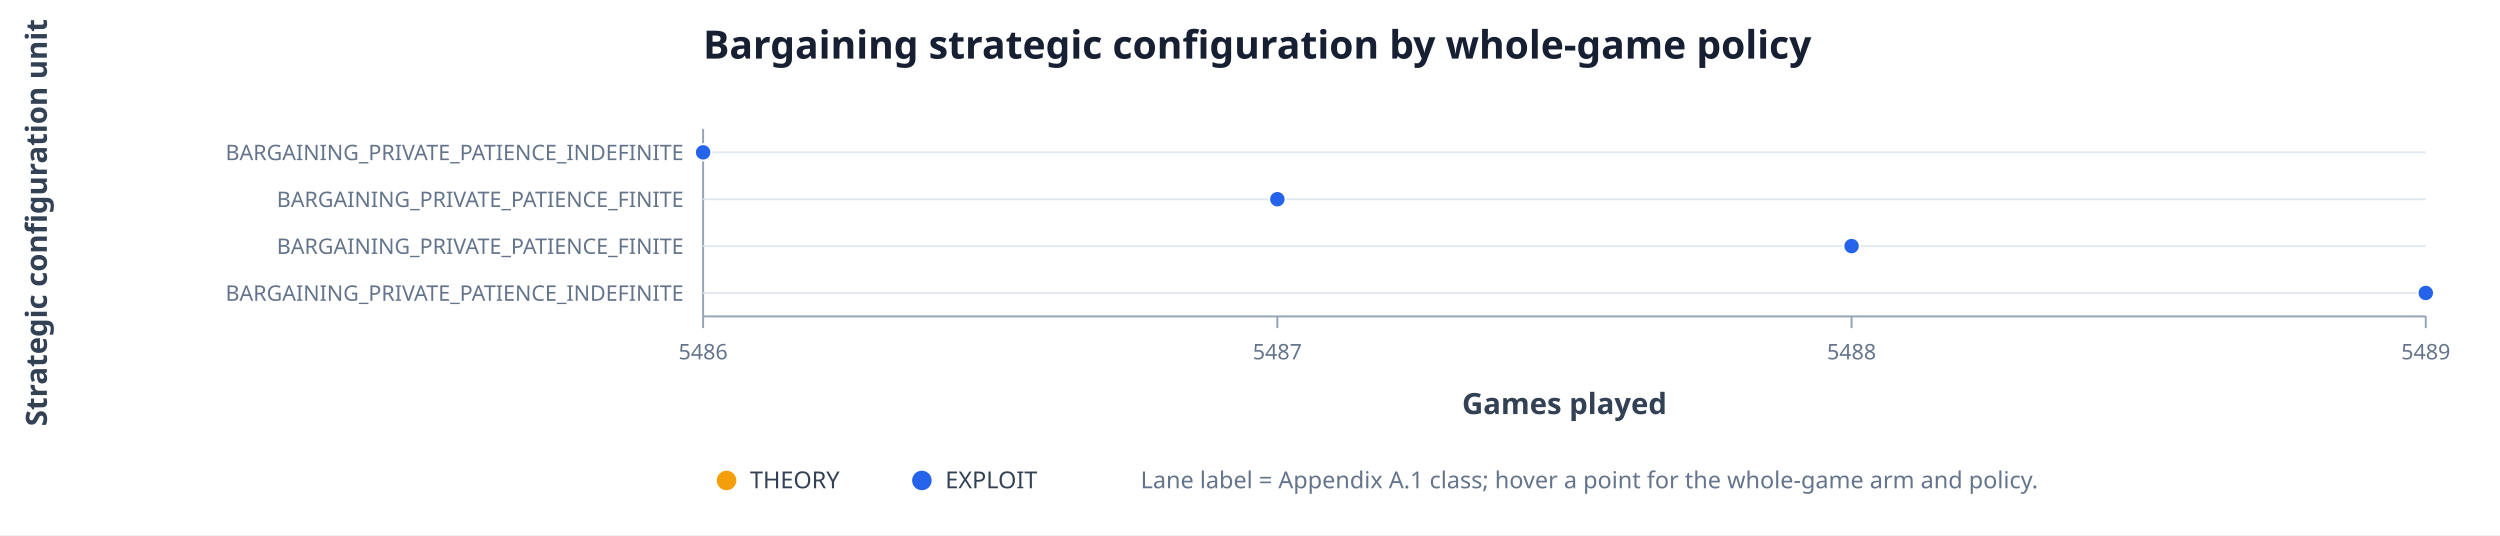
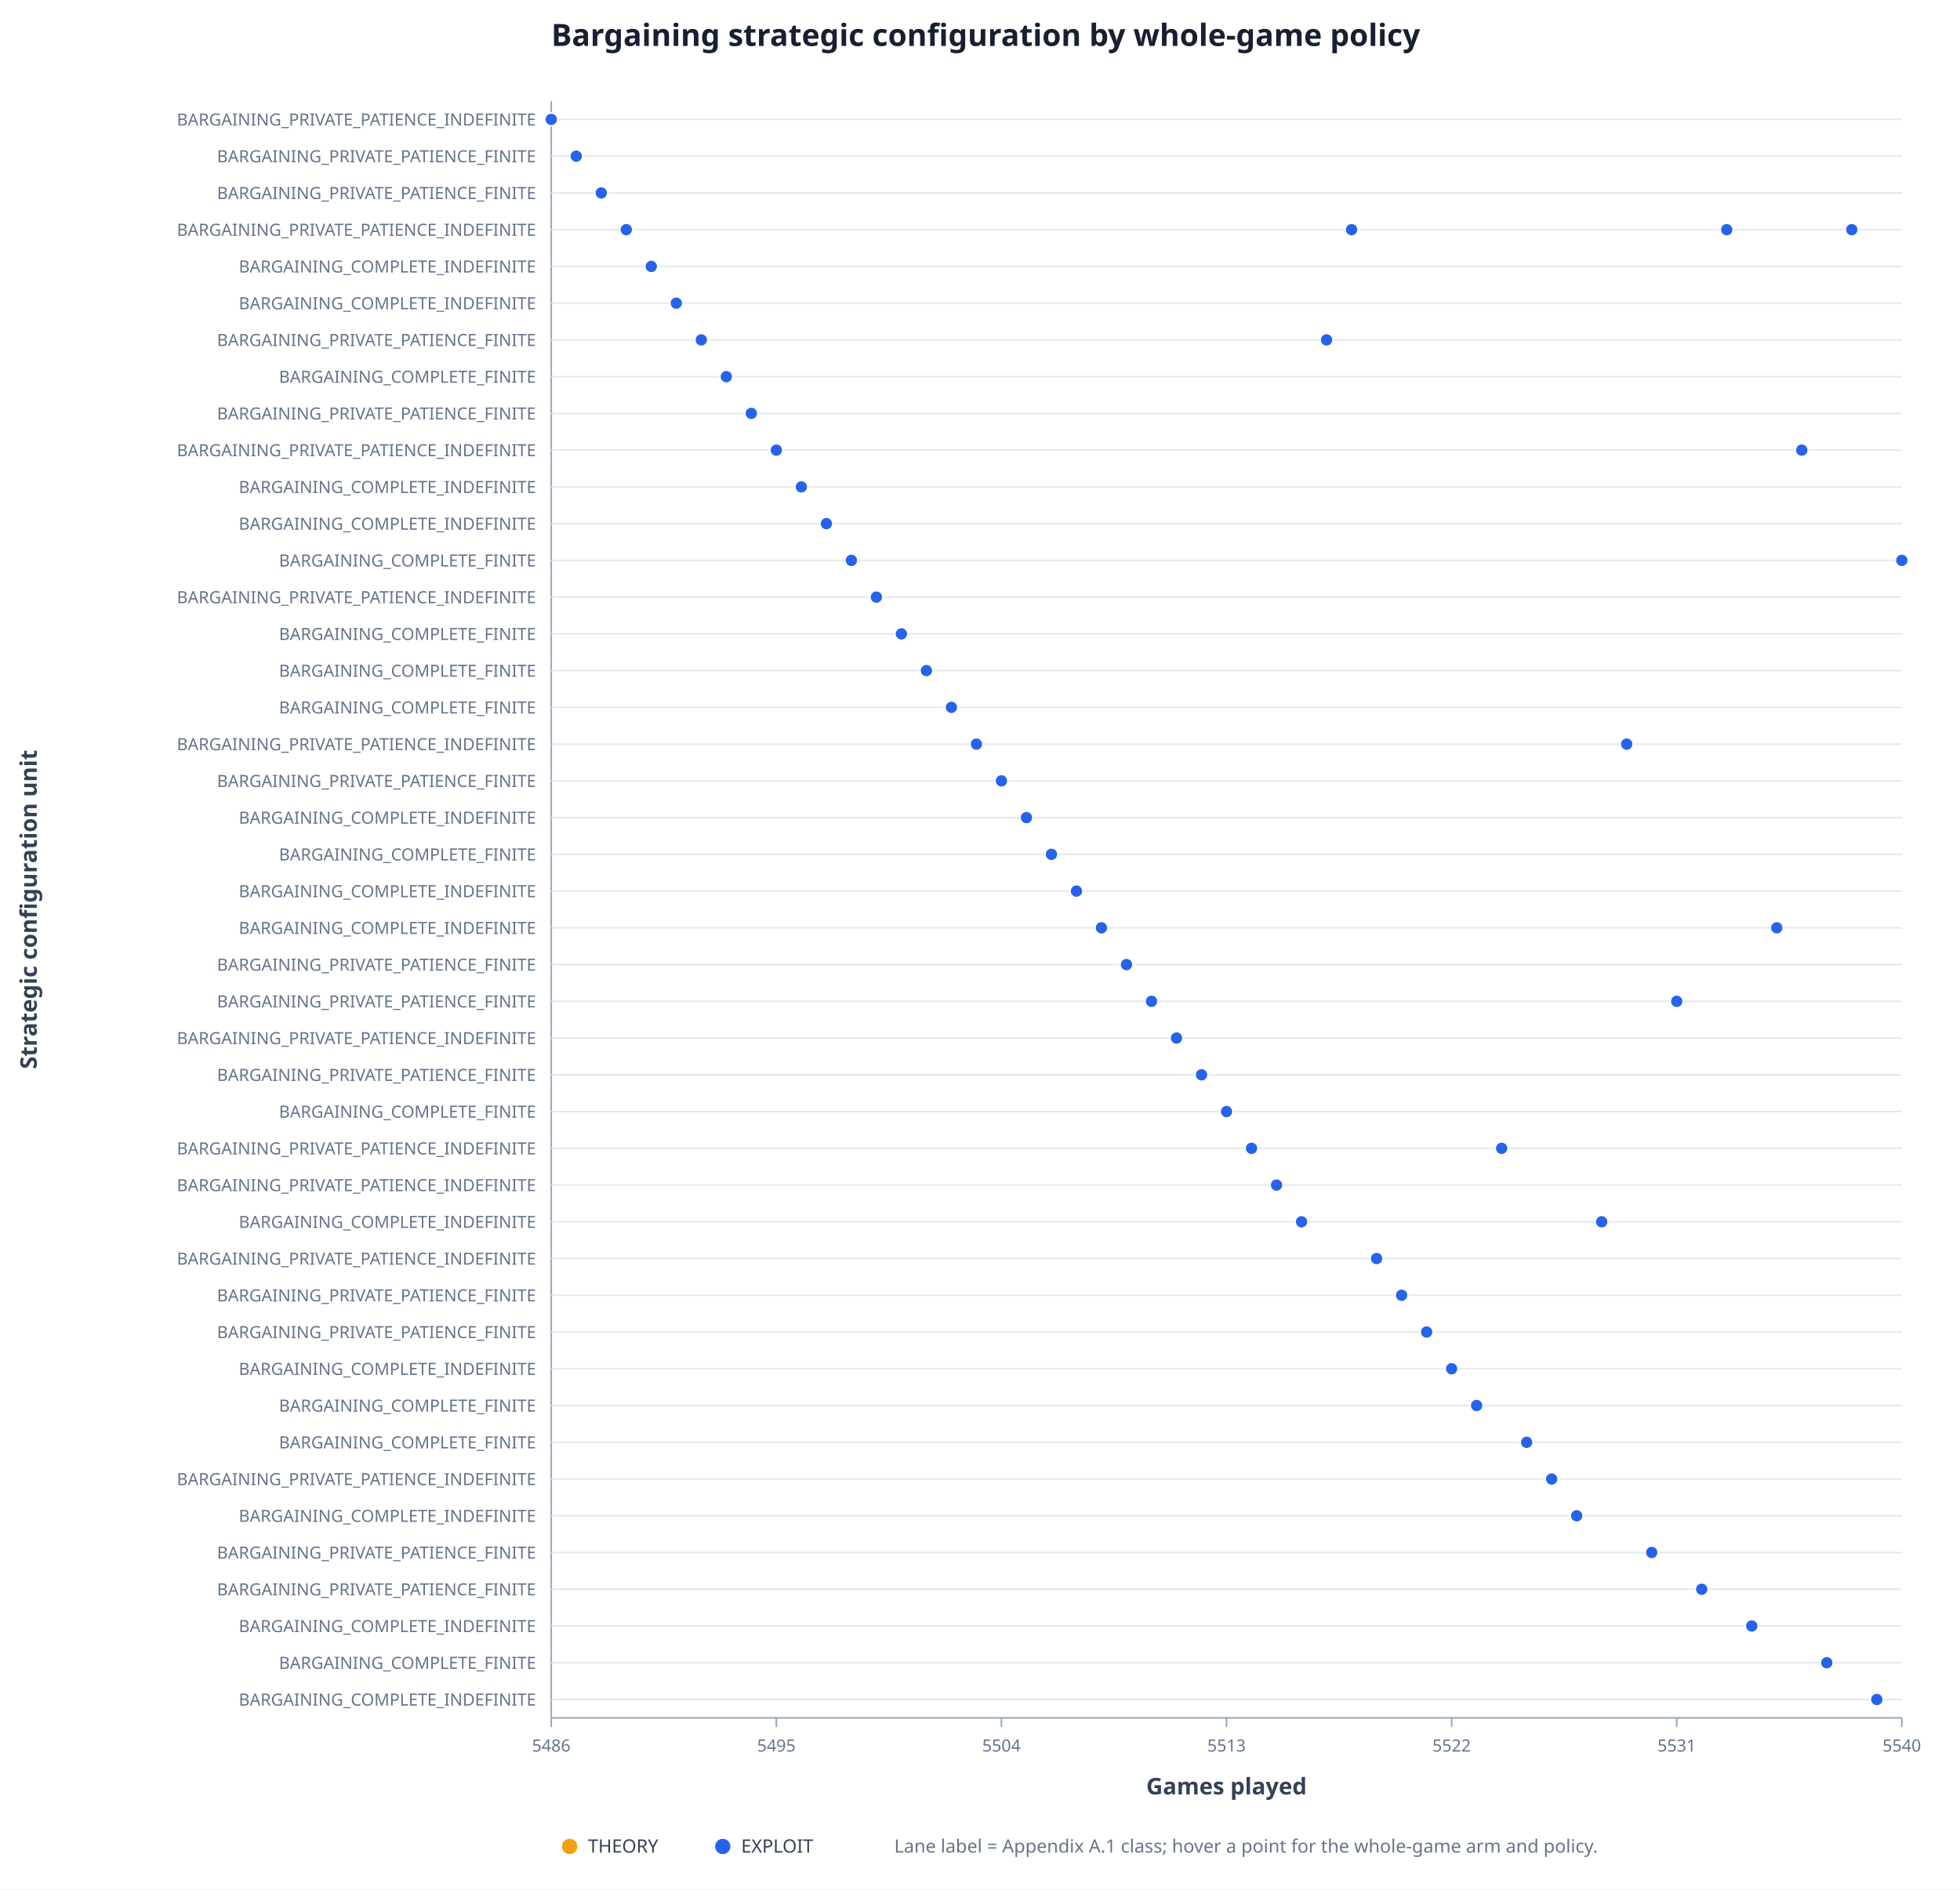
- <svg xmlns="http://www.w3.org/2000/svg" width="1280" height="274" viewBox="0 0 1280 274" role="img">
-   <rect width="1280" height="274" fill="white" />
+ <svg xmlns="http://www.w3.org/2000/svg" width="1280" height="1234" viewBox="0 0 1280 1234" role="img">
+   <rect width="1280" height="1234" fill="white" />
  <text x="360.0" y="30" font-family="system-ui,sans-serif" font-size="20" font-weight="700" fill="#172033">Bargaining strategic configuration by whole-game policy</text>
-   <line x1="360.0" y1="162.0" x2="1242.0" y2="162.0" stroke="#94a3b8" />
-   <line x1="360.0" y1="66.0" x2="360.0" y2="162.0" stroke="#94a3b8" />
-   <text x="801.0" y="212" text-anchor="middle" font-family="system-ui,sans-serif" font-size="15" font-weight="650" fill="#334155">Games played</text>
-   <text x="24" y="114.0" transform="rotate(-90 24 114.0)" text-anchor="middle" font-family="system-ui,sans-serif" font-size="15" font-weight="650" fill="#334155">Strategic configuration unit</text>
+   <line x1="360.0" y1="1122.0" x2="1242.0" y2="1122.0" stroke="#94a3b8" />
+   <line x1="360.0" y1="66.0" x2="360.0" y2="1122.0" stroke="#94a3b8" />
+   <text x="801.0" y="1172" text-anchor="middle" font-family="system-ui,sans-serif" font-size="15" font-weight="650" fill="#334155">Games played</text>
+   <text x="24" y="594.0" transform="rotate(-90 24 594.0)" text-anchor="middle" font-family="system-ui,sans-serif" font-size="15" font-weight="650" fill="#334155">Strategic configuration unit</text>
  <line x1="360.0" y1="78.00" x2="1242.0" y2="78.00" stroke="#e2e8f0" />
  <text x="350.0" y="82.00" text-anchor="end" font-family="system-ui,sans-serif" font-size="11" fill="#64748b">BARGAINING_PRIVATE_PATIENCE_INDEFINITE</text>
  <line x1="360.0" y1="102.00" x2="1242.0" y2="102.00" stroke="#e2e8f0" />
  <text x="350.0" y="106.00" text-anchor="end" font-family="system-ui,sans-serif" font-size="11" fill="#64748b">BARGAINING_PRIVATE_PATIENCE_FINITE</text>
  <line x1="360.0" y1="126.00" x2="1242.0" y2="126.00" stroke="#e2e8f0" />
  <text x="350.0" y="130.00" text-anchor="end" font-family="system-ui,sans-serif" font-size="11" fill="#64748b">BARGAINING_PRIVATE_PATIENCE_FINITE</text>
  <line x1="360.0" y1="150.00" x2="1242.0" y2="150.00" stroke="#e2e8f0" />
  <text x="350.0" y="154.00" text-anchor="end" font-family="system-ui,sans-serif" font-size="11" fill="#64748b">BARGAINING_PRIVATE_PATIENCE_INDEFINITE</text>
-   <line x1="360.00" y1="162.0" x2="360.00" y2="168.0" stroke="#94a3b8" />
-   <text x="360.00" y="184.0" text-anchor="middle" font-family="system-ui,sans-serif" font-size="11" fill="#64748b">5486</text>
-   <line x1="654.00" y1="162.0" x2="654.00" y2="168.0" stroke="#94a3b8" />
-   <text x="654.00" y="184.0" text-anchor="middle" font-family="system-ui,sans-serif" font-size="11" fill="#64748b">5487</text>
-   <line x1="948.00" y1="162.0" x2="948.00" y2="168.0" stroke="#94a3b8" />
-   <text x="948.00" y="184.0" text-anchor="middle" font-family="system-ui,sans-serif" font-size="11" fill="#64748b">5488</text>
-   <line x1="1242.00" y1="162.0" x2="1242.00" y2="168.0" stroke="#94a3b8" />
-   <text x="1242.00" y="184.0" text-anchor="middle" font-family="system-ui,sans-serif" font-size="11" fill="#64748b">5489</text>
+   <line x1="360.0" y1="174.00" x2="1242.0" y2="174.00" stroke="#e2e8f0" />
+   <text x="350.0" y="178.00" text-anchor="end" font-family="system-ui,sans-serif" font-size="11" fill="#64748b">BARGAINING_COMPLETE_INDEFINITE</text>
+   <line x1="360.0" y1="198.00" x2="1242.0" y2="198.00" stroke="#e2e8f0" />
+   <text x="350.0" y="202.00" text-anchor="end" font-family="system-ui,sans-serif" font-size="11" fill="#64748b">BARGAINING_COMPLETE_INDEFINITE</text>
+   <line x1="360.0" y1="222.00" x2="1242.0" y2="222.00" stroke="#e2e8f0" />
+   <text x="350.0" y="226.00" text-anchor="end" font-family="system-ui,sans-serif" font-size="11" fill="#64748b">BARGAINING_PRIVATE_PATIENCE_FINITE</text>
+   <line x1="360.0" y1="246.00" x2="1242.0" y2="246.00" stroke="#e2e8f0" />
+   <text x="350.0" y="250.00" text-anchor="end" font-family="system-ui,sans-serif" font-size="11" fill="#64748b">BARGAINING_COMPLETE_FINITE</text>
+   <line x1="360.0" y1="270.00" x2="1242.0" y2="270.00" stroke="#e2e8f0" />
+   <text x="350.0" y="274.00" text-anchor="end" font-family="system-ui,sans-serif" font-size="11" fill="#64748b">BARGAINING_PRIVATE_PATIENCE_FINITE</text>
+   <line x1="360.0" y1="294.00" x2="1242.0" y2="294.00" stroke="#e2e8f0" />
+   <text x="350.0" y="298.00" text-anchor="end" font-family="system-ui,sans-serif" font-size="11" fill="#64748b">BARGAINING_PRIVATE_PATIENCE_INDEFINITE</text>
+   <line x1="360.0" y1="318.00" x2="1242.0" y2="318.00" stroke="#e2e8f0" />
+   <text x="350.0" y="322.00" text-anchor="end" font-family="system-ui,sans-serif" font-size="11" fill="#64748b">BARGAINING_COMPLETE_INDEFINITE</text>
+   <line x1="360.0" y1="342.00" x2="1242.0" y2="342.00" stroke="#e2e8f0" />
+   <text x="350.0" y="346.00" text-anchor="end" font-family="system-ui,sans-serif" font-size="11" fill="#64748b">BARGAINING_COMPLETE_INDEFINITE</text>
+   <line x1="360.0" y1="366.00" x2="1242.0" y2="366.00" stroke="#e2e8f0" />
+   <text x="350.0" y="370.00" text-anchor="end" font-family="system-ui,sans-serif" font-size="11" fill="#64748b">BARGAINING_COMPLETE_FINITE</text>
+   <line x1="360.0" y1="390.00" x2="1242.0" y2="390.00" stroke="#e2e8f0" />
+   <text x="350.0" y="394.00" text-anchor="end" font-family="system-ui,sans-serif" font-size="11" fill="#64748b">BARGAINING_PRIVATE_PATIENCE_INDEFINITE</text>
+   <line x1="360.0" y1="414.00" x2="1242.0" y2="414.00" stroke="#e2e8f0" />
+   <text x="350.0" y="418.00" text-anchor="end" font-family="system-ui,sans-serif" font-size="11" fill="#64748b">BARGAINING_COMPLETE_FINITE</text>
+   <line x1="360.0" y1="438.00" x2="1242.0" y2="438.00" stroke="#e2e8f0" />
+   <text x="350.0" y="442.00" text-anchor="end" font-family="system-ui,sans-serif" font-size="11" fill="#64748b">BARGAINING_COMPLETE_FINITE</text>
+   <line x1="360.0" y1="462.00" x2="1242.0" y2="462.00" stroke="#e2e8f0" />
+   <text x="350.0" y="466.00" text-anchor="end" font-family="system-ui,sans-serif" font-size="11" fill="#64748b">BARGAINING_COMPLETE_FINITE</text>
+   <line x1="360.0" y1="486.00" x2="1242.0" y2="486.00" stroke="#e2e8f0" />
+   <text x="350.0" y="490.00" text-anchor="end" font-family="system-ui,sans-serif" font-size="11" fill="#64748b">BARGAINING_PRIVATE_PATIENCE_INDEFINITE</text>
+   <line x1="360.0" y1="510.00" x2="1242.0" y2="510.00" stroke="#e2e8f0" />
+   <text x="350.0" y="514.00" text-anchor="end" font-family="system-ui,sans-serif" font-size="11" fill="#64748b">BARGAINING_PRIVATE_PATIENCE_FINITE</text>
+   <line x1="360.0" y1="534.00" x2="1242.0" y2="534.00" stroke="#e2e8f0" />
+   <text x="350.0" y="538.00" text-anchor="end" font-family="system-ui,sans-serif" font-size="11" fill="#64748b">BARGAINING_COMPLETE_INDEFINITE</text>
+   <line x1="360.0" y1="558.00" x2="1242.0" y2="558.00" stroke="#e2e8f0" />
+   <text x="350.0" y="562.00" text-anchor="end" font-family="system-ui,sans-serif" font-size="11" fill="#64748b">BARGAINING_COMPLETE_FINITE</text>
+   <line x1="360.0" y1="582.00" x2="1242.0" y2="582.00" stroke="#e2e8f0" />
+   <text x="350.0" y="586.00" text-anchor="end" font-family="system-ui,sans-serif" font-size="11" fill="#64748b">BARGAINING_COMPLETE_INDEFINITE</text>
+   <line x1="360.0" y1="606.00" x2="1242.0" y2="606.00" stroke="#e2e8f0" />
+   <text x="350.0" y="610.00" text-anchor="end" font-family="system-ui,sans-serif" font-size="11" fill="#64748b">BARGAINING_COMPLETE_INDEFINITE</text>
+   <line x1="360.0" y1="630.00" x2="1242.0" y2="630.00" stroke="#e2e8f0" />
+   <text x="350.0" y="634.00" text-anchor="end" font-family="system-ui,sans-serif" font-size="11" fill="#64748b">BARGAINING_PRIVATE_PATIENCE_FINITE</text>
+   <line x1="360.0" y1="654.00" x2="1242.0" y2="654.00" stroke="#e2e8f0" />
+   <text x="350.0" y="658.00" text-anchor="end" font-family="system-ui,sans-serif" font-size="11" fill="#64748b">BARGAINING_PRIVATE_PATIENCE_FINITE</text>
+   <line x1="360.0" y1="678.00" x2="1242.0" y2="678.00" stroke="#e2e8f0" />
+   <text x="350.0" y="682.00" text-anchor="end" font-family="system-ui,sans-serif" font-size="11" fill="#64748b">BARGAINING_PRIVATE_PATIENCE_INDEFINITE</text>
+   <line x1="360.0" y1="702.00" x2="1242.0" y2="702.00" stroke="#e2e8f0" />
+   <text x="350.0" y="706.00" text-anchor="end" font-family="system-ui,sans-serif" font-size="11" fill="#64748b">BARGAINING_PRIVATE_PATIENCE_FINITE</text>
+   <line x1="360.0" y1="726.00" x2="1242.0" y2="726.00" stroke="#e2e8f0" />
+   <text x="350.0" y="730.00" text-anchor="end" font-family="system-ui,sans-serif" font-size="11" fill="#64748b">BARGAINING_COMPLETE_FINITE</text>
+   <line x1="360.0" y1="750.00" x2="1242.0" y2="750.00" stroke="#e2e8f0" />
+   <text x="350.0" y="754.00" text-anchor="end" font-family="system-ui,sans-serif" font-size="11" fill="#64748b">BARGAINING_PRIVATE_PATIENCE_INDEFINITE</text>
+   <line x1="360.0" y1="774.00" x2="1242.0" y2="774.00" stroke="#e2e8f0" />
+   <text x="350.0" y="778.00" text-anchor="end" font-family="system-ui,sans-serif" font-size="11" fill="#64748b">BARGAINING_PRIVATE_PATIENCE_INDEFINITE</text>
+   <line x1="360.0" y1="798.00" x2="1242.0" y2="798.00" stroke="#e2e8f0" />
+   <text x="350.0" y="802.00" text-anchor="end" font-family="system-ui,sans-serif" font-size="11" fill="#64748b">BARGAINING_COMPLETE_INDEFINITE</text>
+   <line x1="360.0" y1="822.00" x2="1242.0" y2="822.00" stroke="#e2e8f0" />
+   <text x="350.0" y="826.00" text-anchor="end" font-family="system-ui,sans-serif" font-size="11" fill="#64748b">BARGAINING_PRIVATE_PATIENCE_INDEFINITE</text>
+   <line x1="360.0" y1="846.00" x2="1242.0" y2="846.00" stroke="#e2e8f0" />
+   <text x="350.0" y="850.00" text-anchor="end" font-family="system-ui,sans-serif" font-size="11" fill="#64748b">BARGAINING_PRIVATE_PATIENCE_FINITE</text>
+   <line x1="360.0" y1="870.00" x2="1242.0" y2="870.00" stroke="#e2e8f0" />
+   <text x="350.0" y="874.00" text-anchor="end" font-family="system-ui,sans-serif" font-size="11" fill="#64748b">BARGAINING_PRIVATE_PATIENCE_FINITE</text>
+   <line x1="360.0" y1="894.00" x2="1242.0" y2="894.00" stroke="#e2e8f0" />
+   <text x="350.0" y="898.00" text-anchor="end" font-family="system-ui,sans-serif" font-size="11" fill="#64748b">BARGAINING_COMPLETE_INDEFINITE</text>
+   <line x1="360.0" y1="918.00" x2="1242.0" y2="918.00" stroke="#e2e8f0" />
+   <text x="350.0" y="922.00" text-anchor="end" font-family="system-ui,sans-serif" font-size="11" fill="#64748b">BARGAINING_COMPLETE_FINITE</text>
+   <line x1="360.0" y1="942.00" x2="1242.0" y2="942.00" stroke="#e2e8f0" />
+   <text x="350.0" y="946.00" text-anchor="end" font-family="system-ui,sans-serif" font-size="11" fill="#64748b">BARGAINING_COMPLETE_FINITE</text>
+   <line x1="360.0" y1="966.00" x2="1242.0" y2="966.00" stroke="#e2e8f0" />
+   <text x="350.0" y="970.00" text-anchor="end" font-family="system-ui,sans-serif" font-size="11" fill="#64748b">BARGAINING_PRIVATE_PATIENCE_INDEFINITE</text>
+   <line x1="360.0" y1="990.00" x2="1242.0" y2="990.00" stroke="#e2e8f0" />
+   <text x="350.0" y="994.00" text-anchor="end" font-family="system-ui,sans-serif" font-size="11" fill="#64748b">BARGAINING_COMPLETE_INDEFINITE</text>
+   <line x1="360.0" y1="1014.00" x2="1242.0" y2="1014.00" stroke="#e2e8f0" />
+   <text x="350.0" y="1018.00" text-anchor="end" font-family="system-ui,sans-serif" font-size="11" fill="#64748b">BARGAINING_PRIVATE_PATIENCE_FINITE</text>
+   <line x1="360.0" y1="1038.00" x2="1242.0" y2="1038.00" stroke="#e2e8f0" />
+   <text x="350.0" y="1042.00" text-anchor="end" font-family="system-ui,sans-serif" font-size="11" fill="#64748b">BARGAINING_PRIVATE_PATIENCE_FINITE</text>
+   <line x1="360.0" y1="1062.00" x2="1242.0" y2="1062.00" stroke="#e2e8f0" />
+   <text x="350.0" y="1066.00" text-anchor="end" font-family="system-ui,sans-serif" font-size="11" fill="#64748b">BARGAINING_COMPLETE_INDEFINITE</text>
+   <line x1="360.0" y1="1086.00" x2="1242.0" y2="1086.00" stroke="#e2e8f0" />
+   <text x="350.0" y="1090.00" text-anchor="end" font-family="system-ui,sans-serif" font-size="11" fill="#64748b">BARGAINING_COMPLETE_FINITE</text>
+   <line x1="360.0" y1="1110.00" x2="1242.0" y2="1110.00" stroke="#e2e8f0" />
+   <text x="350.0" y="1114.00" text-anchor="end" font-family="system-ui,sans-serif" font-size="11" fill="#64748b">BARGAINING_COMPLETE_INDEFINITE</text>
+   <line x1="360.00" y1="1122.0" x2="360.00" y2="1128.0" stroke="#94a3b8" />
+   <text x="360.00" y="1144.0" text-anchor="middle" font-family="system-ui,sans-serif" font-size="11" fill="#64748b">5486</text>
+   <line x1="507.00" y1="1122.0" x2="507.00" y2="1128.0" stroke="#94a3b8" />
+   <text x="507.00" y="1144.0" text-anchor="middle" font-family="system-ui,sans-serif" font-size="11" fill="#64748b">5495</text>
+   <line x1="654.00" y1="1122.0" x2="654.00" y2="1128.0" stroke="#94a3b8" />
+   <text x="654.00" y="1144.0" text-anchor="middle" font-family="system-ui,sans-serif" font-size="11" fill="#64748b">5504</text>
+   <line x1="801.00" y1="1122.0" x2="801.00" y2="1128.0" stroke="#94a3b8" />
+   <text x="801.00" y="1144.0" text-anchor="middle" font-family="system-ui,sans-serif" font-size="11" fill="#64748b">5513</text>
+   <line x1="948.00" y1="1122.0" x2="948.00" y2="1128.0" stroke="#94a3b8" />
+   <text x="948.00" y="1144.0" text-anchor="middle" font-family="system-ui,sans-serif" font-size="11" fill="#64748b">5522</text>
+   <line x1="1095.00" y1="1122.0" x2="1095.00" y2="1128.0" stroke="#94a3b8" />
+   <text x="1095.00" y="1144.0" text-anchor="middle" font-family="system-ui,sans-serif" font-size="11" fill="#64748b">5531</text>
+   <line x1="1242.00" y1="1122.0" x2="1242.00" y2="1128.0" stroke="#94a3b8" />
+   <text x="1242.00" y="1144.0" text-anchor="middle" font-family="system-ui,sans-serif" font-size="11" fill="#64748b">5540</text>
  <circle cx="360.00" cy="78.00" r="4.2" fill="#2563eb" stroke="white" stroke-width="1" />
-   <circle cx="654.00" cy="102.00" r="4.2" fill="#2563eb" stroke="white" stroke-width="1" />
-   <circle cx="948.00" cy="126.00" r="4.2" fill="#2563eb" stroke="white" stroke-width="1" />
-   <circle cx="1242.00" cy="150.00" r="4.2" fill="#2563eb" stroke="white" stroke-width="1" />
-   <circle cx="372.0" cy="246" r="5" fill="#f59e0b" />
-   <text x="384.0" y="250" font-family="system-ui,sans-serif" font-size="12" fill="#334155">THEORY</text>
-   <circle cx="472.0" cy="246" r="5" fill="#2563eb" />
-   <text x="484.0" y="250" font-family="system-ui,sans-serif" font-size="12" fill="#334155">EXPLOIT</text>
-   <text x="584.0" y="250" font-family="system-ui,sans-serif" font-size="12" fill="#64748b">Lane label = Appendix A.1 class; hover a point for the whole-game arm and policy.</text>
+   <circle cx="376.33" cy="102.00" r="4.2" fill="#2563eb" stroke="white" stroke-width="1" />
+   <circle cx="392.67" cy="126.00" r="4.2" fill="#2563eb" stroke="white" stroke-width="1" />
+   <circle cx="409.00" cy="150.00" r="4.2" fill="#2563eb" stroke="white" stroke-width="1" />
+   <circle cx="425.33" cy="174.00" r="4.2" fill="#2563eb" stroke="white" stroke-width="1" />
+   <circle cx="441.67" cy="198.00" r="4.2" fill="#2563eb" stroke="white" stroke-width="1" />
+   <circle cx="458.00" cy="222.00" r="4.2" fill="#2563eb" stroke="white" stroke-width="1" />
+   <circle cx="474.33" cy="246.00" r="4.2" fill="#2563eb" stroke="white" stroke-width="1" />
+   <circle cx="490.67" cy="270.00" r="4.2" fill="#2563eb" stroke="white" stroke-width="1" />
+   <circle cx="507.00" cy="294.00" r="4.2" fill="#2563eb" stroke="white" stroke-width="1" />
+   <circle cx="523.33" cy="318.00" r="4.2" fill="#2563eb" stroke="white" stroke-width="1" />
+   <circle cx="539.67" cy="342.00" r="4.2" fill="#2563eb" stroke="white" stroke-width="1" />
+   <circle cx="556.00" cy="366.00" r="4.2" fill="#2563eb" stroke="white" stroke-width="1" />
+   <circle cx="572.33" cy="390.00" r="4.2" fill="#2563eb" stroke="white" stroke-width="1" />
+   <circle cx="588.67" cy="414.00" r="4.2" fill="#2563eb" stroke="white" stroke-width="1" />
+   <circle cx="605.00" cy="438.00" r="4.2" fill="#2563eb" stroke="white" stroke-width="1" />
+   <circle cx="621.33" cy="462.00" r="4.2" fill="#2563eb" stroke="white" stroke-width="1" />
+   <circle cx="637.67" cy="486.00" r="4.2" fill="#2563eb" stroke="white" stroke-width="1" />
+   <circle cx="654.00" cy="510.00" r="4.2" fill="#2563eb" stroke="white" stroke-width="1" />
+   <circle cx="670.33" cy="534.00" r="4.2" fill="#2563eb" stroke="white" stroke-width="1" />
+   <circle cx="686.67" cy="558.00" r="4.2" fill="#2563eb" stroke="white" stroke-width="1" />
+   <circle cx="703.00" cy="582.00" r="4.2" fill="#2563eb" stroke="white" stroke-width="1" />
+   <circle cx="719.33" cy="606.00" r="4.2" fill="#2563eb" stroke="white" stroke-width="1" />
+   <circle cx="735.67" cy="630.00" r="4.2" fill="#2563eb" stroke="white" stroke-width="1" />
+   <circle cx="752.00" cy="654.00" r="4.2" fill="#2563eb" stroke="white" stroke-width="1" />
+   <circle cx="768.33" cy="678.00" r="4.2" fill="#2563eb" stroke="white" stroke-width="1" />
+   <circle cx="784.67" cy="702.00" r="4.2" fill="#2563eb" stroke="white" stroke-width="1" />
+   <circle cx="801.00" cy="726.00" r="4.2" fill="#2563eb" stroke="white" stroke-width="1" />
+   <circle cx="817.33" cy="750.00" r="4.2" fill="#2563eb" stroke="white" stroke-width="1" />
+   <circle cx="833.67" cy="774.00" r="4.2" fill="#2563eb" stroke="white" stroke-width="1" />
+   <circle cx="850.00" cy="798.00" r="4.2" fill="#2563eb" stroke="white" stroke-width="1" />
+   <circle cx="866.33" cy="222.00" r="4.2" fill="#2563eb" stroke="white" stroke-width="1" />
+   <circle cx="882.67" cy="150.00" r="4.2" fill="#2563eb" stroke="white" stroke-width="1" />
+   <circle cx="899.00" cy="822.00" r="4.2" fill="#2563eb" stroke="white" stroke-width="1" />
+   <circle cx="915.33" cy="846.00" r="4.2" fill="#2563eb" stroke="white" stroke-width="1" />
+   <circle cx="931.67" cy="870.00" r="4.2" fill="#2563eb" stroke="white" stroke-width="1" />
+   <circle cx="948.00" cy="894.00" r="4.2" fill="#2563eb" stroke="white" stroke-width="1" />
+   <circle cx="964.33" cy="918.00" r="4.2" fill="#2563eb" stroke="white" stroke-width="1" />
+   <circle cx="980.67" cy="750.00" r="4.2" fill="#2563eb" stroke="white" stroke-width="1" />
+   <circle cx="997.00" cy="942.00" r="4.2" fill="#2563eb" stroke="white" stroke-width="1" />
+   <circle cx="1013.33" cy="966.00" r="4.2" fill="#2563eb" stroke="white" stroke-width="1" />
+   <circle cx="1029.67" cy="990.00" r="4.2" fill="#2563eb" stroke="white" stroke-width="1" />
+   <circle cx="1046.00" cy="798.00" r="4.2" fill="#2563eb" stroke="white" stroke-width="1" />
+   <circle cx="1062.33" cy="486.00" r="4.2" fill="#2563eb" stroke="white" stroke-width="1" />
+   <circle cx="1078.67" cy="1014.00" r="4.2" fill="#2563eb" stroke="white" stroke-width="1" />
+   <circle cx="1095.00" cy="654.00" r="4.2" fill="#2563eb" stroke="white" stroke-width="1" />
+   <circle cx="1111.33" cy="1038.00" r="4.2" fill="#2563eb" stroke="white" stroke-width="1" />
+   <circle cx="1127.67" cy="150.00" r="4.2" fill="#2563eb" stroke="white" stroke-width="1" />
+   <circle cx="1144.00" cy="1062.00" r="4.2" fill="#2563eb" stroke="white" stroke-width="1" />
+   <circle cx="1160.33" cy="606.00" r="4.2" fill="#2563eb" stroke="white" stroke-width="1" />
+   <circle cx="1176.67" cy="294.00" r="4.2" fill="#2563eb" stroke="white" stroke-width="1" />
+   <circle cx="1193.00" cy="1086.00" r="4.2" fill="#2563eb" stroke="white" stroke-width="1" />
+   <circle cx="1209.33" cy="150.00" r="4.2" fill="#2563eb" stroke="white" stroke-width="1" />
+   <circle cx="1225.67" cy="1110.00" r="4.2" fill="#2563eb" stroke="white" stroke-width="1" />
+   <circle cx="1242.00" cy="366.00" r="4.2" fill="#2563eb" stroke="white" stroke-width="1" />
+   <circle cx="372.0" cy="1206" r="5" fill="#f59e0b" />
+   <text x="384.0" y="1210" font-family="system-ui,sans-serif" font-size="12" fill="#334155">THEORY</text>
+   <circle cx="472.0" cy="1206" r="5" fill="#2563eb" />
+   <text x="484.0" y="1210" font-family="system-ui,sans-serif" font-size="12" fill="#334155">EXPLOIT</text>
+   <text x="584.0" y="1210" font-family="system-ui,sans-serif" font-size="12" fill="#64748b">Lane label = Appendix A.1 class; hover a point for the whole-game arm and policy.</text>
</svg>
